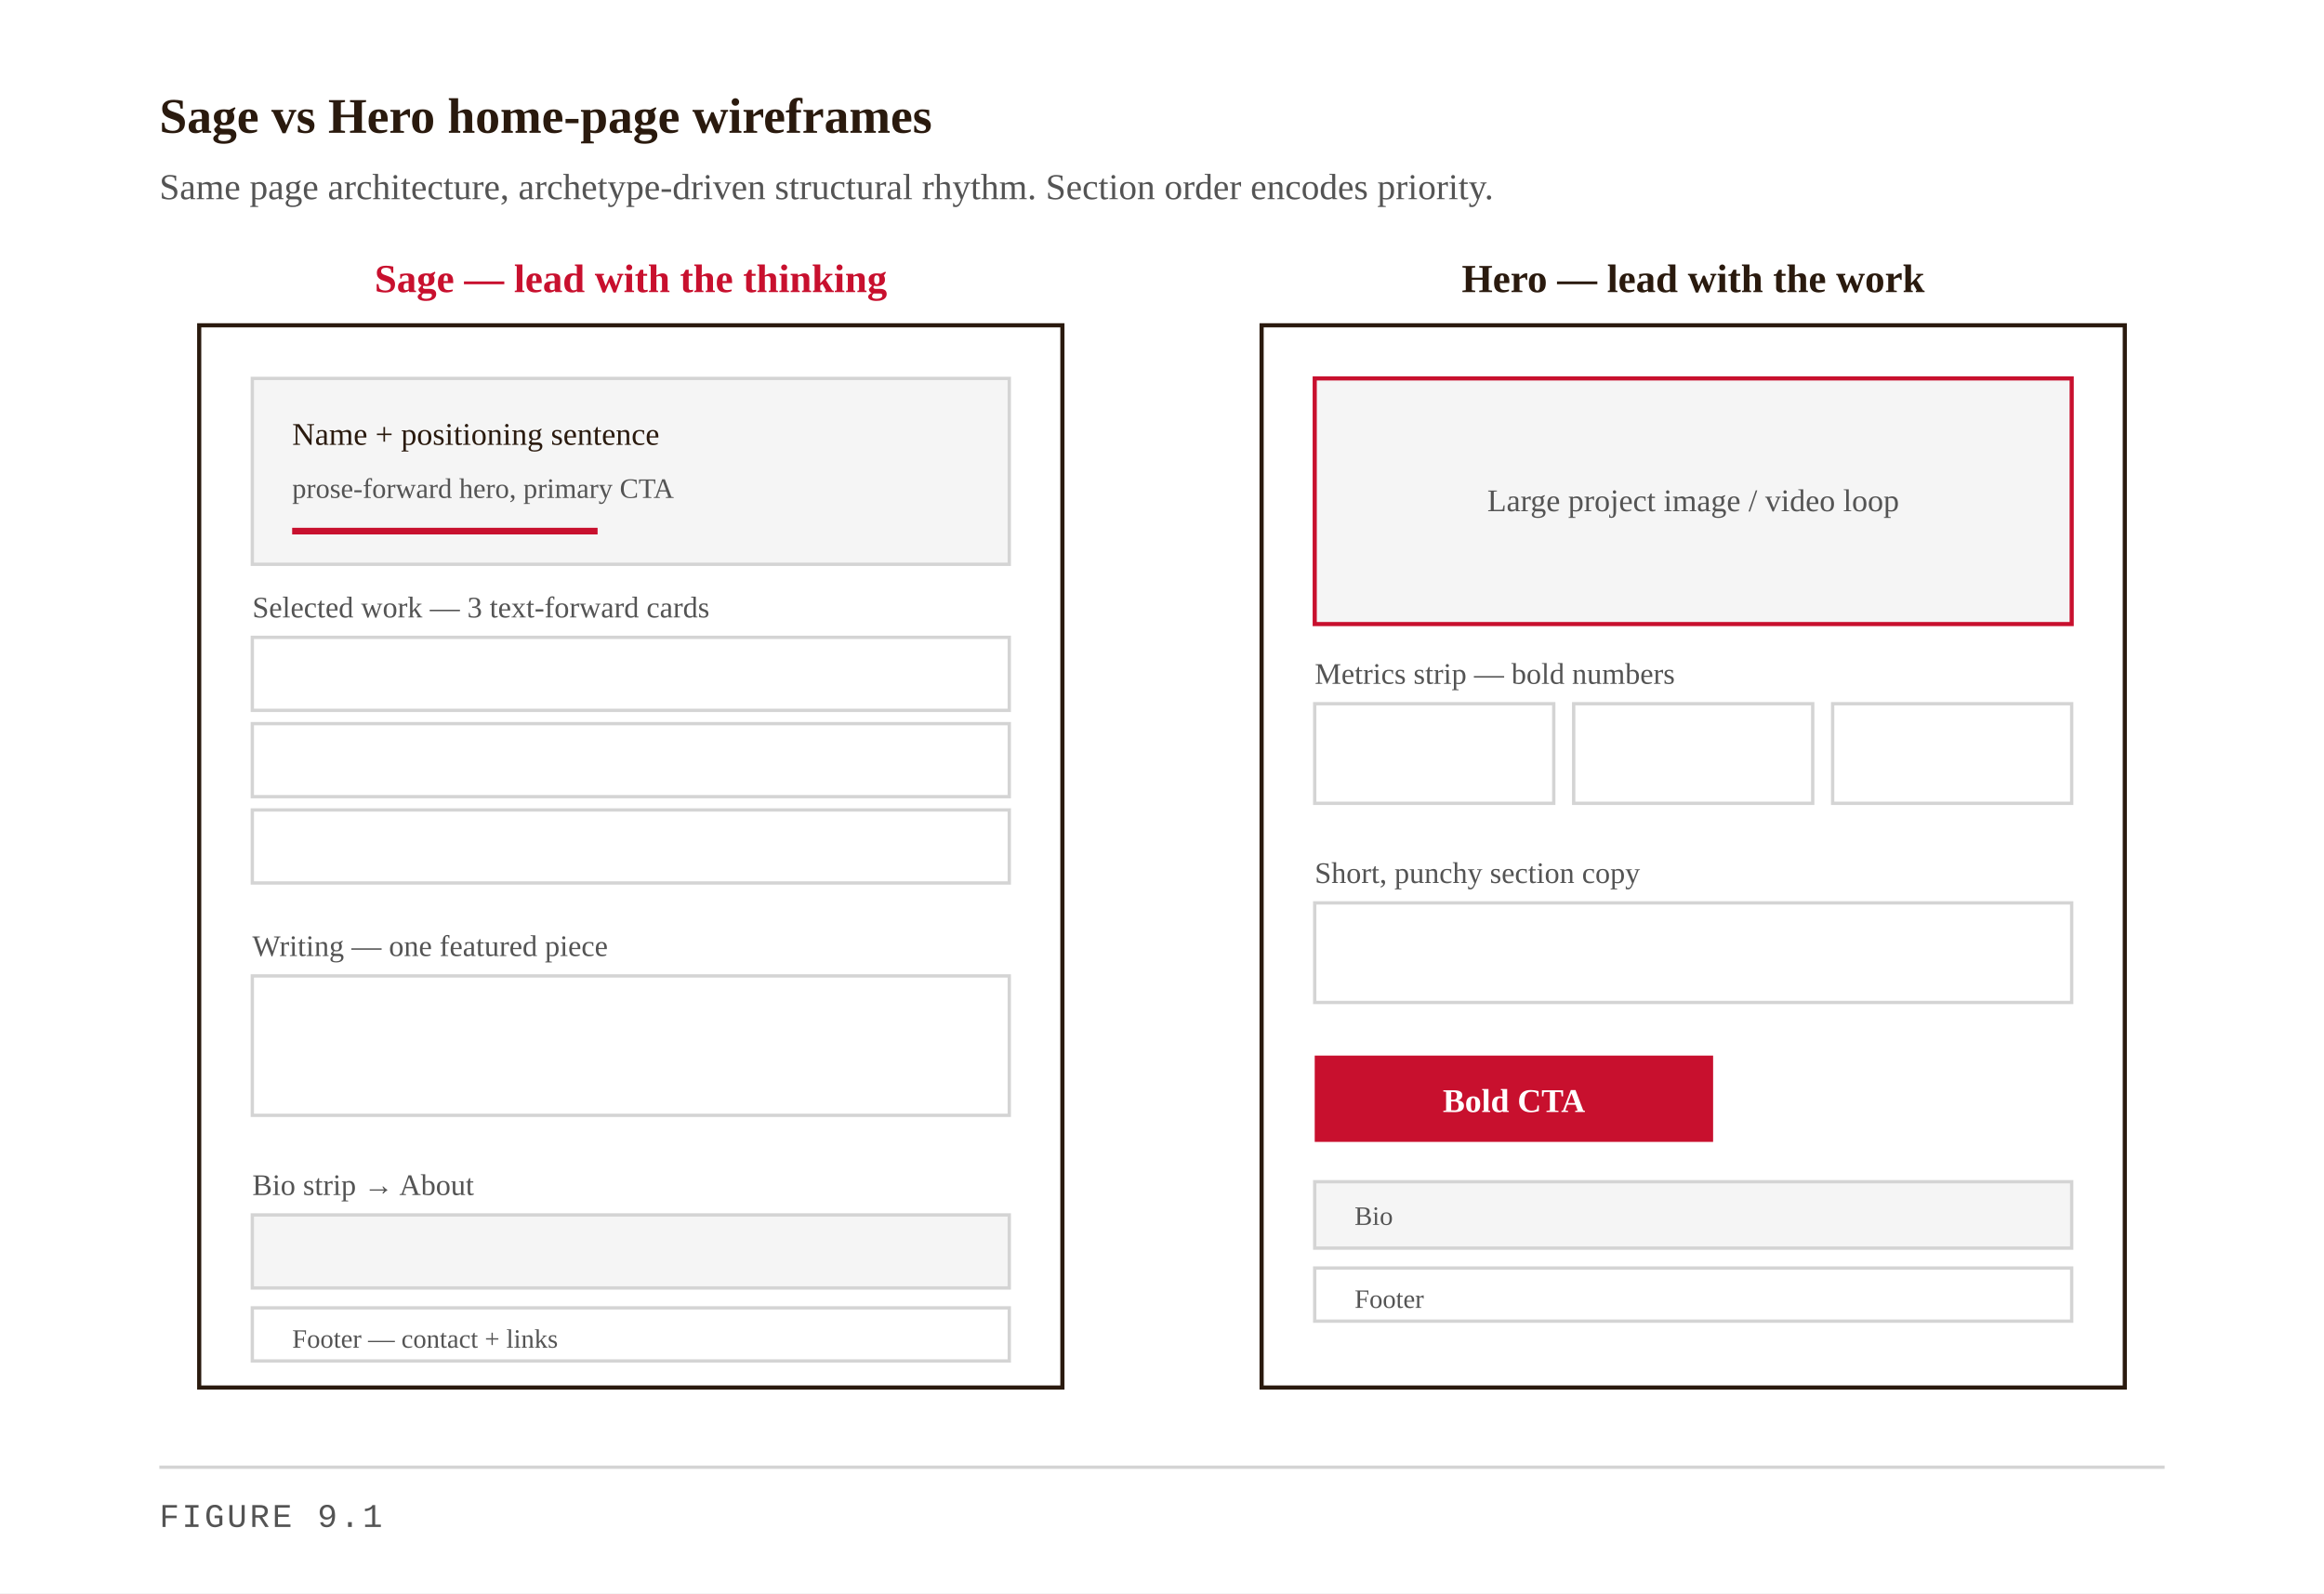
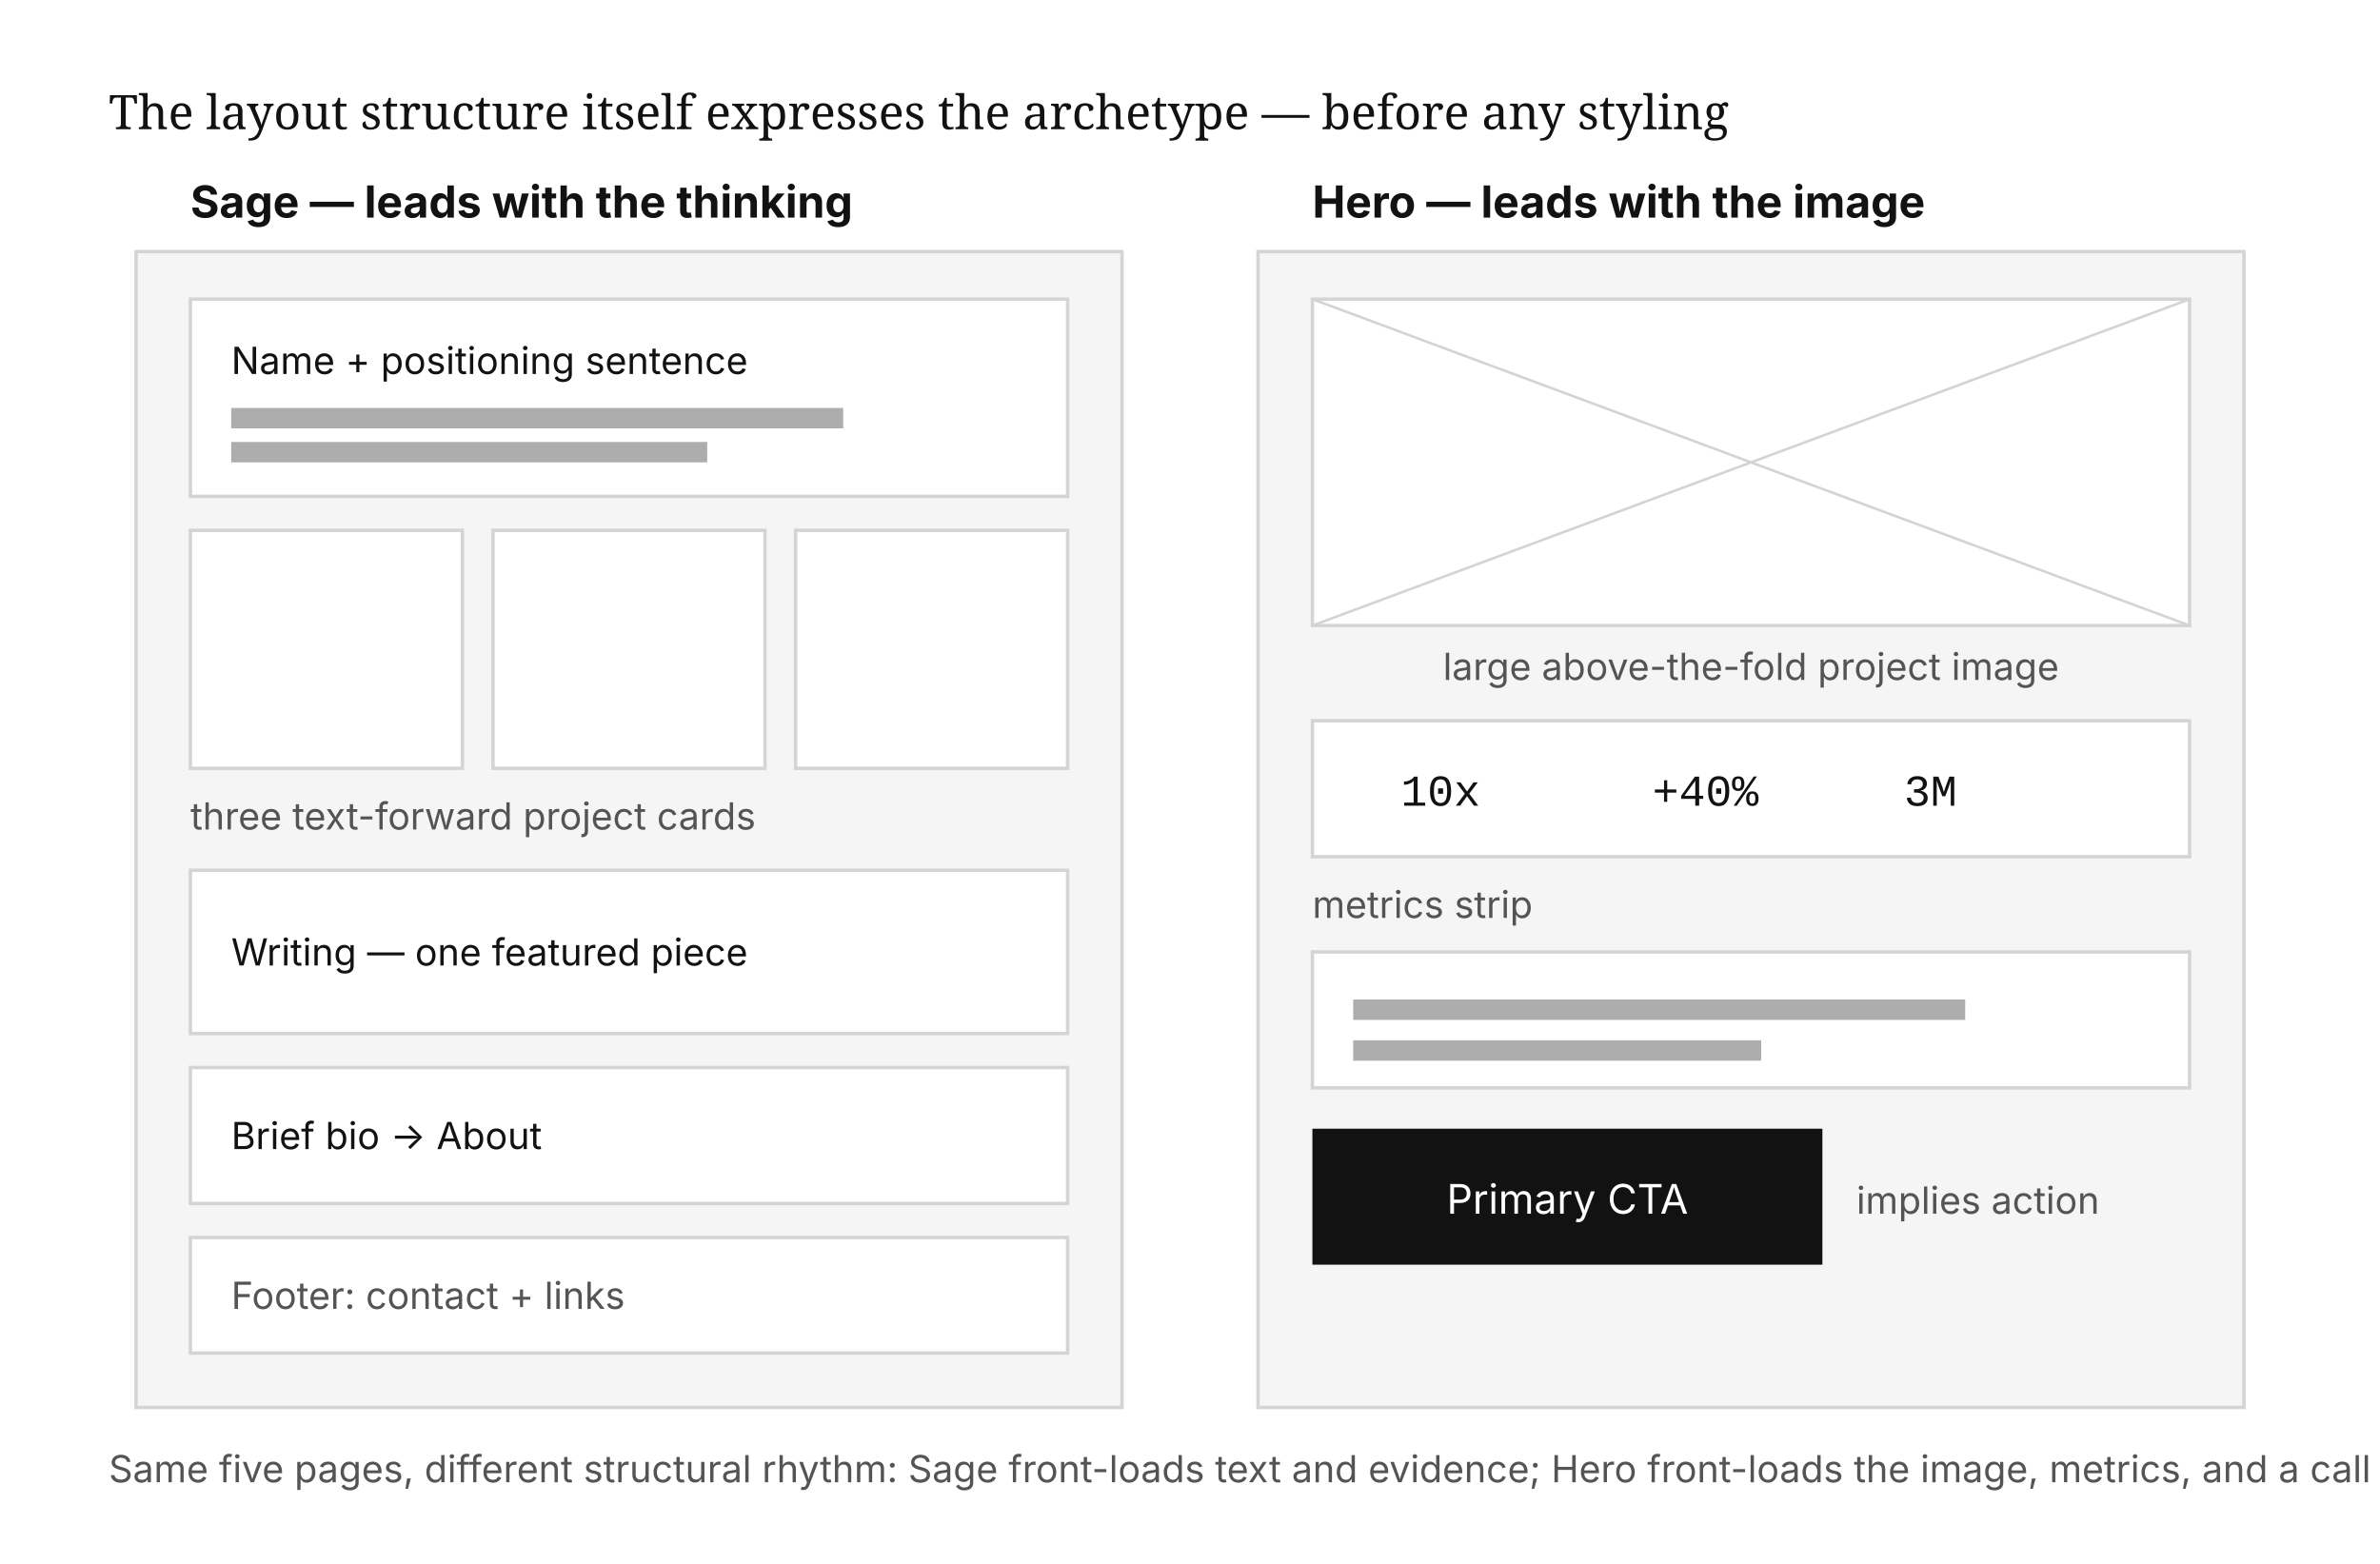
- <svg xmlns="http://www.w3.org/2000/svg" viewBox="0 0 700 480" role="img" aria-labelledby="title-09-1 desc-09-1">
-   <rect width="700" height="480" fill="#FFFFFF" />
-   <text x="48" y="40" font-family="'EB Garamond', Georgia, 'Times New Roman', serif" font-size="15" font-weight="bold" fill="#2a1a0e">Sage vs Hero home-page wireframes</text>
-   <text x="48" y="60" font-family="'EB Garamond', Georgia, 'Times New Roman', serif" font-size="11" fill="#545454">Same page architecture, archetype-driven structural rhythm. Section order encodes priority.</text>
-   <text x="190" y="88" text-anchor="middle" font-family="'EB Garamond', Georgia, 'Times New Roman', serif" font-size="12" font-weight="bold" fill="#C8102E">Sage — lead with the thinking</text>
-   <rect x="60" y="98" width="260" height="320" fill="#FFFFFF" stroke="#2a1a0e" stroke-width="1.25" />
-   <rect x="76" y="114" width="228" height="56" fill="#F5F5F5" stroke="#D4D4D4" stroke-width="1" />
-   <text x="88" y="134" font-family="'EB Garamond', Georgia, 'Times New Roman', serif" font-size="9.5" fill="#2a1a0e">Name + positioning sentence</text>
-   <text x="88" y="150" font-family="'EB Garamond', Georgia, 'Times New Roman', serif" font-size="8.5" fill="#545454">prose-forward hero, primary CTA</text>
-   <line x1="88" y1="160" x2="180" y2="160" stroke="#C8102E" stroke-width="2" />
-   <text x="76" y="186" font-family="'EB Garamond', Georgia, 'Times New Roman', serif" font-size="9" fill="#545454">Selected work — 3 text-forward cards</text>
-   <rect x="76" y="192" width="228" height="22" fill="#FFFFFF" stroke="#D4D4D4" stroke-width="1" />
-   <rect x="76" y="218" width="228" height="22" fill="#FFFFFF" stroke="#D4D4D4" stroke-width="1" />
-   <rect x="76" y="244" width="228" height="22" fill="#FFFFFF" stroke="#D4D4D4" stroke-width="1" />
-   <text x="76" y="288" font-family="'EB Garamond', Georgia, 'Times New Roman', serif" font-size="9" fill="#545454">Writing — one featured piece</text>
-   <rect x="76" y="294" width="228" height="42" fill="#FFFFFF" stroke="#D4D4D4" stroke-width="1" />
-   <text x="76" y="360" font-family="'EB Garamond', Georgia, 'Times New Roman', serif" font-size="9" fill="#545454">Bio strip → About</text>
-   <rect x="76" y="366" width="228" height="22" fill="#F5F5F5" stroke="#D4D4D4" stroke-width="1" />
-   <rect x="76" y="394" width="228" height="16" fill="#FFFFFF" stroke="#D4D4D4" stroke-width="1" />
-   <text x="88" y="406" font-family="'EB Garamond', Georgia, 'Times New Roman', serif" font-size="8" fill="#545454">Footer — contact + links</text>
-   <text x="510" y="88" text-anchor="middle" font-family="'EB Garamond', Georgia, 'Times New Roman', serif" font-size="12" font-weight="bold" fill="#2a1a0e">Hero — lead with the work</text>
-   <rect x="380" y="98" width="260" height="320" fill="#FFFFFF" stroke="#2a1a0e" stroke-width="1.25" />
-   <rect x="396" y="114" width="228" height="74" fill="#F5F5F5" stroke="#C8102E" stroke-width="1.25" />
-   <text x="510" y="154" text-anchor="middle" font-family="'EB Garamond', Georgia, 'Times New Roman', serif" font-size="9.5" fill="#545454">Large project image / video loop</text>
-   <text x="396" y="206" font-family="'EB Garamond', Georgia, 'Times New Roman', serif" font-size="9" fill="#545454">Metrics strip — bold numbers</text>
-   <rect x="396" y="212" width="72" height="30" fill="#FFFFFF" stroke="#D4D4D4" stroke-width="1" />
-   <rect x="474" y="212" width="72" height="30" fill="#FFFFFF" stroke="#D4D4D4" stroke-width="1" />
-   <rect x="552" y="212" width="72" height="30" fill="#FFFFFF" stroke="#D4D4D4" stroke-width="1" />
-   <text x="396" y="266" font-family="'EB Garamond', Georgia, 'Times New Roman', serif" font-size="9" fill="#545454">Short, punchy section copy</text>
-   <rect x="396" y="272" width="228" height="30" fill="#FFFFFF" stroke="#D4D4D4" stroke-width="1" />
-   <rect x="396" y="318" width="120" height="26" fill="#C8102E" />
-   <text x="456" y="335" text-anchor="middle" font-family="'EB Garamond', Georgia, 'Times New Roman', serif" font-size="10" font-weight="bold" fill="#FFFFFF">Bold CTA</text>
-   <rect x="396" y="356" width="228" height="20" fill="#F5F5F5" stroke="#D4D4D4" stroke-width="1" />
-   <text x="408" y="369" font-family="'EB Garamond', Georgia, 'Times New Roman', serif" font-size="8" fill="#545454">Bio</text>
-   <rect x="396" y="382" width="228" height="16" fill="#FFFFFF" stroke="#D4D4D4" stroke-width="1" />
-   <text x="408" y="394" font-family="'EB Garamond', Georgia, 'Times New Roman', serif" font-size="8" fill="#545454">Footer</text>
-   <line x1="48" y1="442" x2="652" y2="442" stroke="#D4D4D4" stroke-width="1" />
-   <text x="48" y="460" font-family="'IBM Plex Mono', 'Courier New', monospace" font-size="10" letter-spacing="0.08em" fill="#545454">FIGURE 9.1</text>
+ <svg xmlns="http://www.w3.org/2000/svg" viewBox="0 0 700 460" role="img" aria-labelledby="fig-title-09-01">
+   <rect x="0" y="0" width="700" height="460" fill="#FFFFFF" />
+   <text x="32" y="38" font-family="'EB Garamond','Garamond',Georgia,serif" font-size="14" fill="#121212">The layout structure itself expresses the archetype — before any styling</text>
+   <text x="56" y="64" font-family="'Inter',-apple-system,'Helvetica Neue',sans-serif" font-size="13" font-weight="700" fill="#121212">Sage — leads with the thinking</text>
+   <rect x="40" y="74" width="290" height="340" fill="#F5F5F5" stroke="#D4D4D4" stroke-width="1" />
+   <rect x="56" y="88" width="258" height="58" fill="#FFFFFF" stroke="#D4D4D4" stroke-width="1" />
+   <text x="68" y="110" font-family="'Inter',-apple-system,'Helvetica Neue',sans-serif" font-size="11" fill="#121212">Name + positioning sentence</text>
+   <rect x="68" y="120" width="180" height="6" fill="#ADADAD" />
+   <rect x="68" y="130" width="140" height="6" fill="#ADADAD" />
+   <rect x="56" y="156" width="80" height="70" fill="#FFFFFF" stroke="#D4D4D4" stroke-width="1" />
+   <rect x="145" y="156" width="80" height="70" fill="#FFFFFF" stroke="#D4D4D4" stroke-width="1" />
+   <rect x="234" y="156" width="80" height="70" fill="#FFFFFF" stroke="#D4D4D4" stroke-width="1" />
+   <text x="56" y="244" font-family="'Inter',-apple-system,'Helvetica Neue',sans-serif" font-size="11" fill="#545454">three text-forward project cards</text>
+   <rect x="56" y="256" width="258" height="48" fill="#FFFFFF" stroke="#D4D4D4" stroke-width="1" />
+   <text x="68" y="284" font-family="'Inter',-apple-system,'Helvetica Neue',sans-serif" font-size="11" fill="#121212">Writing — one featured piece</text>
+   <rect x="56" y="314" width="258" height="40" fill="#FFFFFF" stroke="#D4D4D4" stroke-width="1" />
+   <text x="68" y="338" font-family="'Inter',-apple-system,'Helvetica Neue',sans-serif" font-size="11" fill="#121212">Brief bio → About</text>
+   <rect x="56" y="364" width="258" height="34" fill="#FFFFFF" stroke="#D4D4D4" stroke-width="1" />
+   <text x="68" y="385" font-family="'Inter',-apple-system,'Helvetica Neue',sans-serif" font-size="11" fill="#545454">Footer: contact + links</text>
+   <text x="386" y="64" font-family="'Inter',-apple-system,'Helvetica Neue',sans-serif" font-size="13" font-weight="700" fill="#121212">Hero — leads with the image</text>
+   <rect x="370" y="74" width="290" height="340" fill="#F5F5F5" stroke="#D4D4D4" stroke-width="1" />
+   <rect x="386" y="88" width="258" height="96" fill="#FFFFFF" stroke="#D4D4D4" stroke-width="1" />
+   <line x1="386" y1="88" x2="644" y2="184" stroke="#D4D4D4" stroke-width="0.75" />
+   <line x1="644" y1="88" x2="386" y2="184" stroke="#D4D4D4" stroke-width="0.75" />
+   <text x="515" y="200" font-family="'Inter',-apple-system,'Helvetica Neue',sans-serif" font-size="11" fill="#545454" text-anchor="middle">large above-the-fold project image</text>
+   <rect x="386" y="212" width="258" height="40" fill="#FFFFFF" stroke="#D4D4D4" stroke-width="1" />
+   <text x="412" y="237" font-family="'JetBrains Mono','Fira Code','Courier New',monospace" font-size="13" fill="#121212">10x</text>
+   <text x="486" y="237" font-family="'JetBrains Mono','Fira Code','Courier New',monospace" font-size="13" fill="#121212">+40%</text>
+   <text x="560" y="237" font-family="'JetBrains Mono','Fira Code','Courier New',monospace" font-size="13" fill="#121212">3M</text>
+   <text x="386" y="270" font-family="'Inter',-apple-system,'Helvetica Neue',sans-serif" font-size="11" fill="#545454">metrics strip</text>
+   <rect x="386" y="280" width="258" height="40" fill="#FFFFFF" stroke="#D4D4D4" stroke-width="1" />
+   <rect x="398" y="294" width="180" height="6" fill="#ADADAD" />
+   <rect x="398" y="306" width="120" height="6" fill="#ADADAD" />
+   <rect x="386" y="332" width="150" height="40" fill="#121212" />
+   <text x="461" y="357" font-family="'Inter',-apple-system,'Helvetica Neue',sans-serif" font-size="12" fill="#FFFFFF" text-anchor="middle">Primary CTA</text>
+   <text x="546" y="357" font-family="'Inter',-apple-system,'Helvetica Neue',sans-serif" font-size="11" fill="#545454">implies action</text>
+   <text x="32" y="436" font-family="'Inter',-apple-system,'Helvetica Neue',sans-serif" font-size="11" fill="#545454">Same five pages, different structural rhythm: Sage front-loads text and evidence; Hero front-loads the image, metrics, and a call to act.</text>
</svg>
